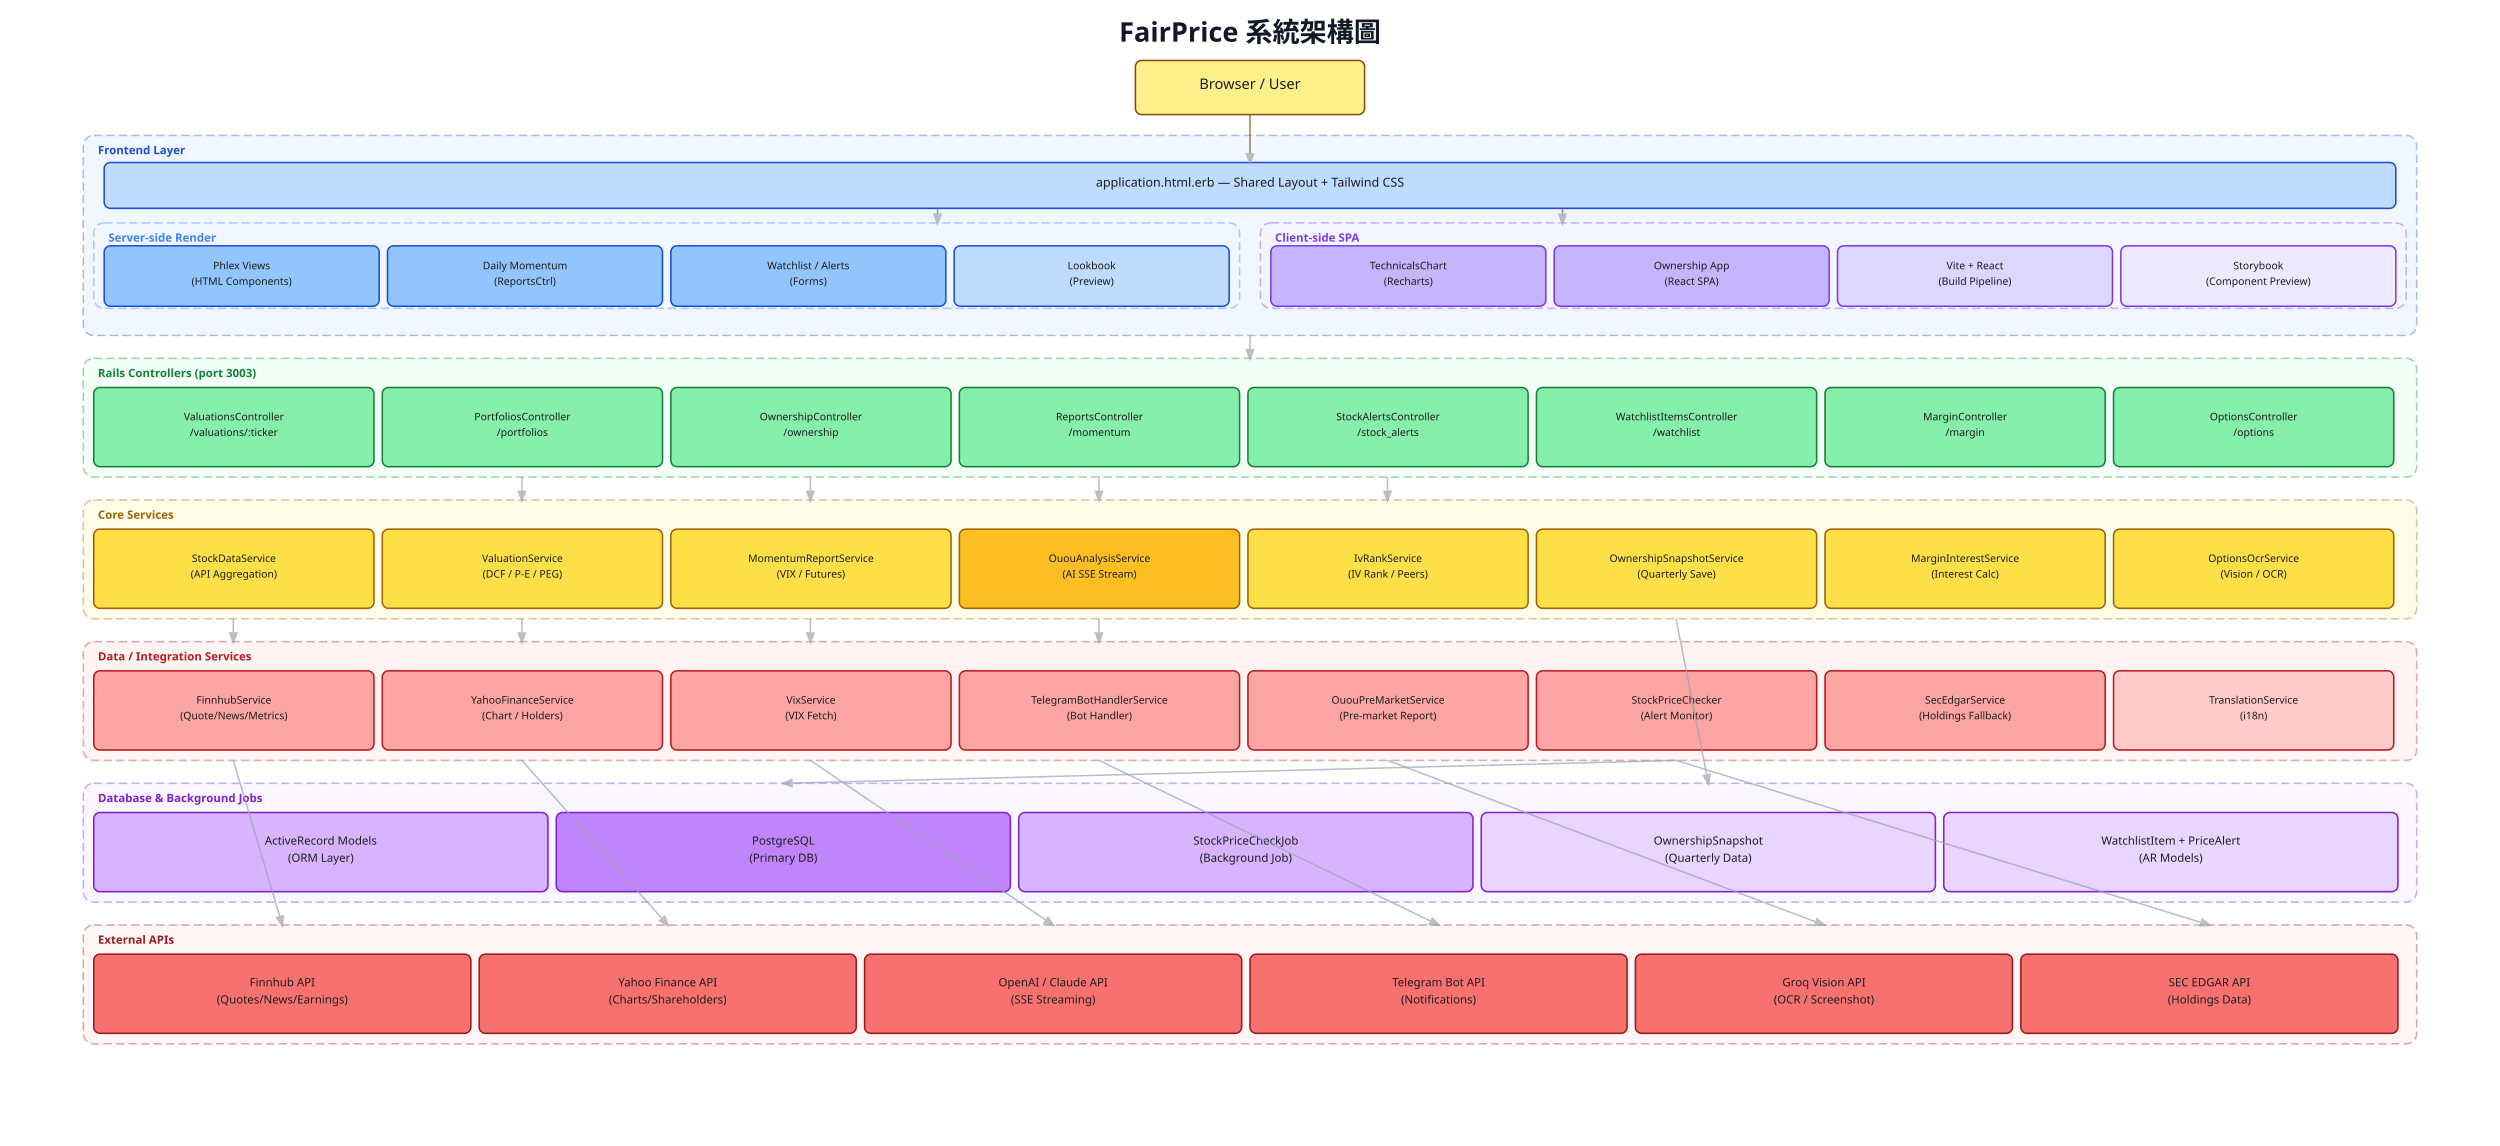
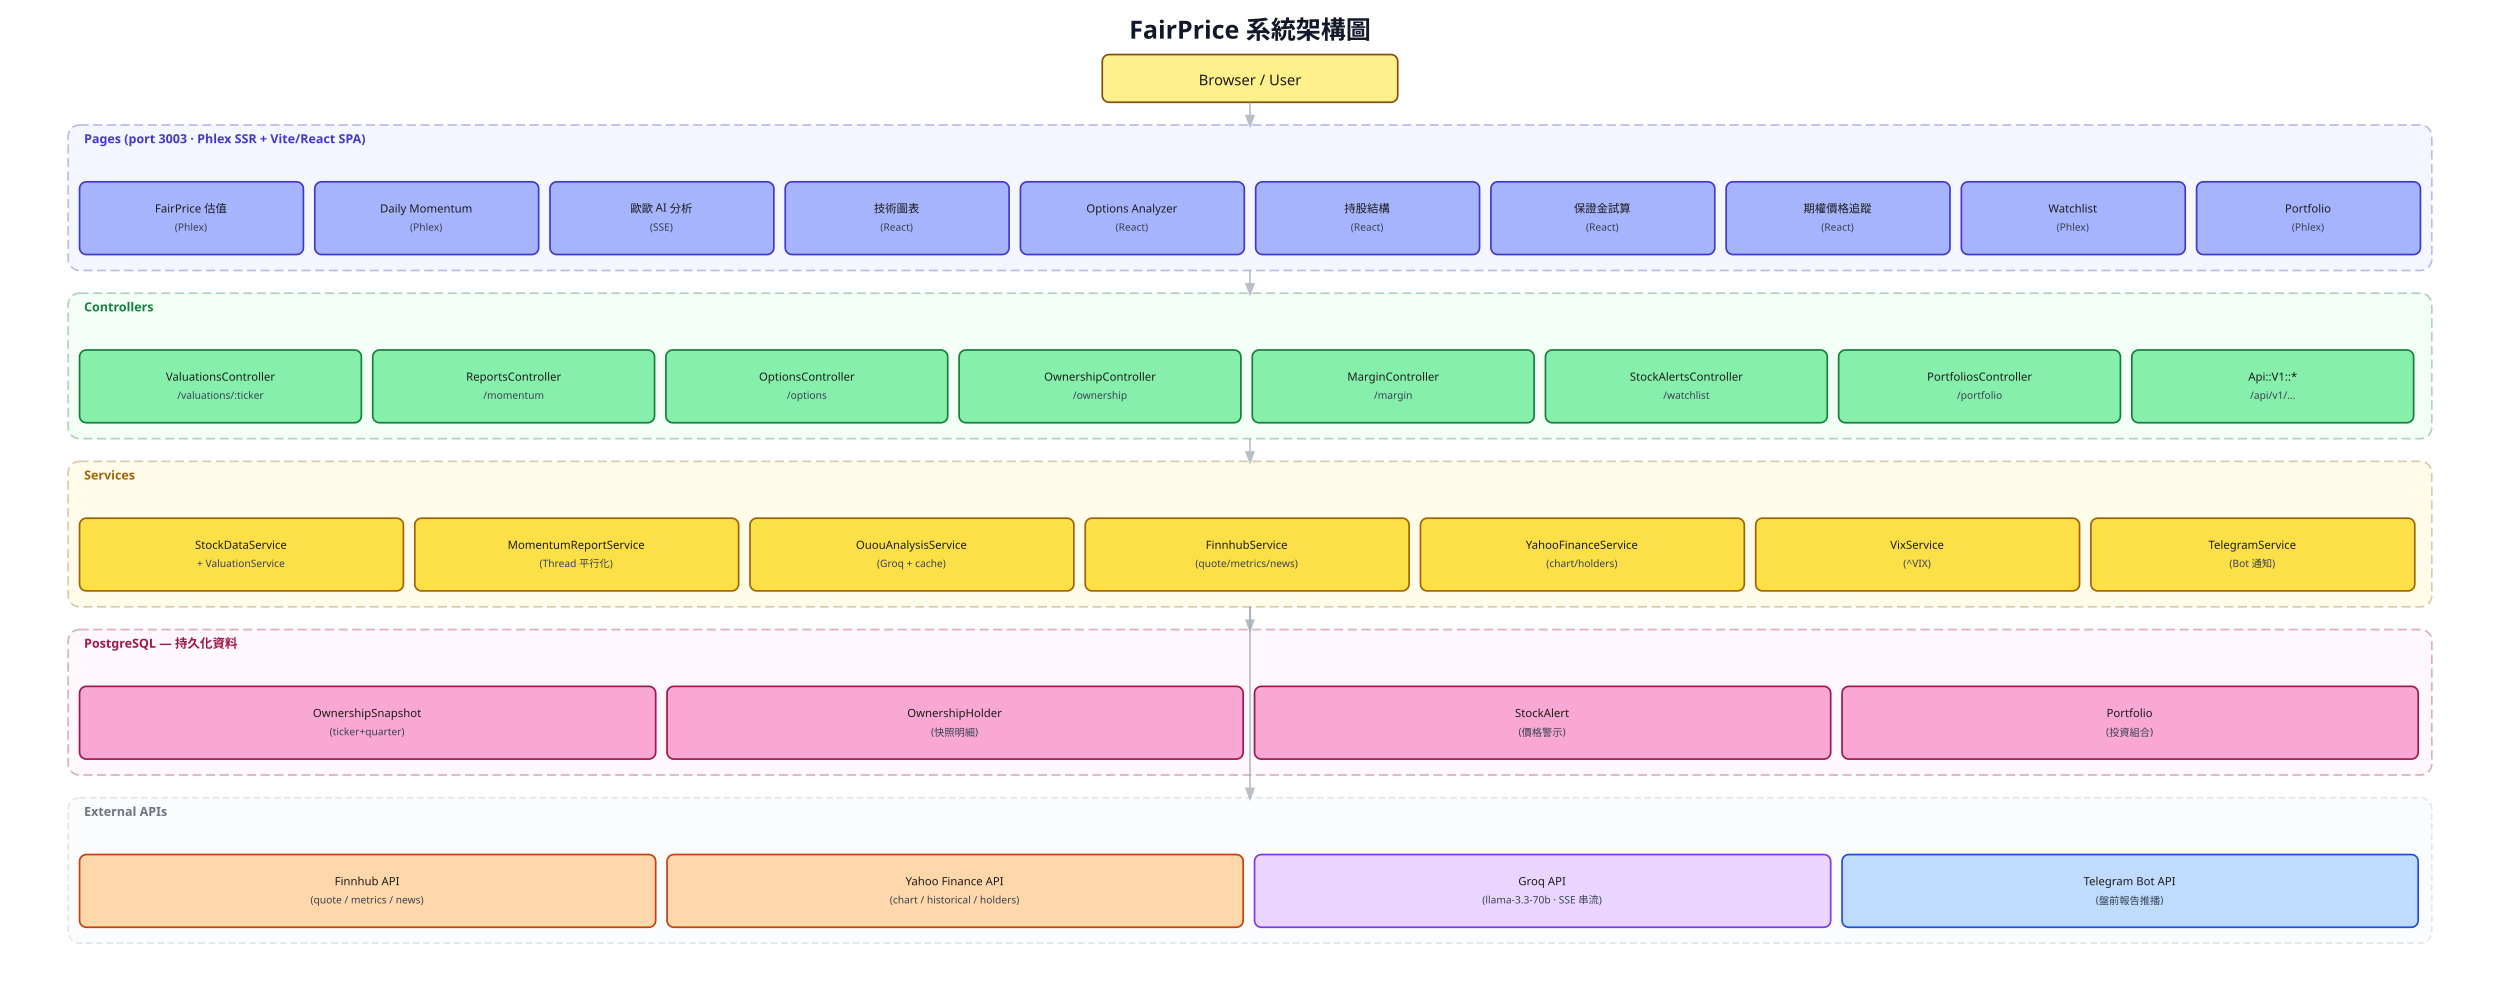
- <svg xmlns="http://www.w3.org/2000/svg" viewBox="0 0 2400 1100" style="background:#f8fafc">
+ <svg xmlns="http://www.w3.org/2000/svg" viewBox="0 0 2200 870" style="background:#f8fafc">
  <defs>
    <marker id="arr" markerWidth="8" markerHeight="8" refX="6" refY="3" orient="auto">
      <path d="M0,0 L0,6 L8,3 z" fill="#9ca3af" />
    </marker>
  </defs>
-   <text x="1200" y="40" text-anchor="middle" font-size="26" fill="#111827" font-weight="700" font-family="ui-sans-serif,system-ui,sans-serif">FairPrice 系統架構圖</text>
-   <rect x="1090" y="58" width="220" height="52" rx="6" fill="#fef08a" stroke="#854d0e" stroke-width="1.5" opacity="1" />
-   <text x="1200.0" y="85.4" text-anchor="middle" font-size="14" fill="#1c1c1c" font-weight="normal" font-family="ui-sans-serif,system-ui,sans-serif">Browser / User</text>
-   <rect x="80" y="130" width="2240" height="192" rx="10" fill="#dbeafe" stroke="#1d4ed8" stroke-width="1.5" opacity="0.38" stroke-dasharray="8,4" />
-   <text x="94" y="148" text-anchor="start" font-size="11" fill="#1d4ed8" font-weight="700" font-family="ui-sans-serif,system-ui,sans-serif">Frontend Layer</text>
-   <rect x="100" y="156" width="2200" height="44" rx="6" fill="#bfdbfe" stroke="#1d4ed8" stroke-width="1.5" opacity="1" />
-   <text x="1200.0" y="179.2" text-anchor="middle" font-size="12" fill="#1c1c1c" font-weight="normal" font-family="ui-sans-serif,system-ui,sans-serif">application.html.erb  —  Shared Layout + Tailwind CSS</text>
-   <rect x="90" y="214" width="1100" height="82" rx="10" fill="#eff6ff" stroke="#3b82f6" stroke-width="1.5" opacity="0.38" stroke-dasharray="8,4" />
-   <text x="104" y="232" text-anchor="start" font-size="11" fill="#3b82f6" font-weight="700" font-family="ui-sans-serif,system-ui,sans-serif">Server-side Render</text>
-   <rect x="100" y="236" width="264" height="58" rx="6" fill="#93c5fd" stroke="#1d4ed8" stroke-width="1.5" opacity="1" />
-   <text x="232.0" y="258.5" text-anchor="middle" font-size="10" fill="#1c1c1c" font-weight="normal" font-family="ui-sans-serif,system-ui,sans-serif">Phlex Views</text>
-   <text x="232.0" y="273.5" text-anchor="middle" font-size="10" fill="#1c1c1c" font-weight="normal" font-family="ui-sans-serif,system-ui,sans-serif">(HTML Components)</text>
-   <rect x="372" y="236" width="264" height="58" rx="6" fill="#93c5fd" stroke="#1d4ed8" stroke-width="1.5" opacity="1" />
-   <text x="504.0" y="258.5" text-anchor="middle" font-size="10" fill="#1c1c1c" font-weight="normal" font-family="ui-sans-serif,system-ui,sans-serif">Daily Momentum</text>
-   <text x="504.0" y="273.5" text-anchor="middle" font-size="10" fill="#1c1c1c" font-weight="normal" font-family="ui-sans-serif,system-ui,sans-serif">(ReportsCtrl)</text>
-   <rect x="644" y="236" width="264" height="58" rx="6" fill="#93c5fd" stroke="#1d4ed8" stroke-width="1.5" opacity="1" />
-   <text x="776.0" y="258.5" text-anchor="middle" font-size="10" fill="#1c1c1c" font-weight="normal" font-family="ui-sans-serif,system-ui,sans-serif">Watchlist / Alerts</text>
-   <text x="776.0" y="273.5" text-anchor="middle" font-size="10" fill="#1c1c1c" font-weight="normal" font-family="ui-sans-serif,system-ui,sans-serif">(Forms)</text>
-   <rect x="916" y="236" width="264" height="58" rx="6" fill="#bfdbfe" stroke="#1d4ed8" stroke-width="1.5" opacity="1" />
-   <text x="1048.0" y="258.5" text-anchor="middle" font-size="10" fill="#1c1c1c" font-weight="normal" font-family="ui-sans-serif,system-ui,sans-serif">Lookbook</text>
-   <text x="1048.0" y="273.5" text-anchor="middle" font-size="10" fill="#1c1c1c" font-weight="normal" font-family="ui-sans-serif,system-ui,sans-serif">(Preview)</text>
-   <rect x="1210" y="214" width="1100" height="82" rx="10" fill="#faf5ff" stroke="#7c3aed" stroke-width="1.5" opacity="0.38" stroke-dasharray="8,4" />
-   <text x="1224" y="232" text-anchor="start" font-size="11" fill="#7c3aed" font-weight="700" font-family="ui-sans-serif,system-ui,sans-serif">Client-side SPA</text>
-   <rect x="1220" y="236" width="264" height="58" rx="6" fill="#c4b5fd" stroke="#7c3aed" stroke-width="1.5" opacity="1" />
-   <text x="1352.0" y="258.5" text-anchor="middle" font-size="10" fill="#1c1c1c" font-weight="normal" font-family="ui-sans-serif,system-ui,sans-serif">TechnicalsChart</text>
-   <text x="1352.0" y="273.5" text-anchor="middle" font-size="10" fill="#1c1c1c" font-weight="normal" font-family="ui-sans-serif,system-ui,sans-serif">(Recharts)</text>
-   <rect x="1492" y="236" width="264" height="58" rx="6" fill="#c4b5fd" stroke="#7c3aed" stroke-width="1.5" opacity="1" />
-   <text x="1624.0" y="258.5" text-anchor="middle" font-size="10" fill="#1c1c1c" font-weight="normal" font-family="ui-sans-serif,system-ui,sans-serif">Ownership App</text>
-   <text x="1624.0" y="273.5" text-anchor="middle" font-size="10" fill="#1c1c1c" font-weight="normal" font-family="ui-sans-serif,system-ui,sans-serif">(React SPA)</text>
-   <rect x="1764" y="236" width="264" height="58" rx="6" fill="#ddd6fe" stroke="#7c3aed" stroke-width="1.5" opacity="1" />
-   <text x="1896.0" y="258.5" text-anchor="middle" font-size="10" fill="#1c1c1c" font-weight="normal" font-family="ui-sans-serif,system-ui,sans-serif">Vite + React</text>
-   <text x="1896.0" y="273.5" text-anchor="middle" font-size="10" fill="#1c1c1c" font-weight="normal" font-family="ui-sans-serif,system-ui,sans-serif">(Build Pipeline)</text>
-   <rect x="2036" y="236" width="264" height="58" rx="6" fill="#ede9fe" stroke="#7c3aed" stroke-width="1.5" opacity="1" />
-   <text x="2168.0" y="258.5" text-anchor="middle" font-size="10" fill="#1c1c1c" font-weight="normal" font-family="ui-sans-serif,system-ui,sans-serif">Storybook</text>
-   <text x="2168.0" y="273.5" text-anchor="middle" font-size="10" fill="#1c1c1c" font-weight="normal" font-family="ui-sans-serif,system-ui,sans-serif">(Component Preview)</text>
-   <line x1="900" y1="200" x2="900" y2="214" stroke="#3b82f6" stroke-width="1.5" opacity="0.7" stroke-dasharray="6,3" marker-end="url(#arr)" />
-   <line x1="1500" y1="200" x2="1500" y2="214" stroke="#7c3aed" stroke-width="1.5" opacity="0.7" stroke-dasharray="6,3" marker-end="url(#arr)" />
-   <rect x="80" y="344" width="2240" height="114" rx="10" fill="#dcfce7" stroke="#15803d" stroke-width="1.5" opacity="0.38" stroke-dasharray="8,4" />
-   <text x="94" y="362" text-anchor="start" font-size="11" fill="#15803d" font-weight="700" font-family="ui-sans-serif,system-ui,sans-serif">Rails Controllers  (port 3003)</text>
-   <rect x="90" y="372" width="269" height="76" rx="6" fill="#86efac" stroke="#15803d" stroke-width="1.5" opacity="1" />
-   <text x="224.5" y="403.5" text-anchor="middle" font-size="10" fill="#1c1c1c" font-weight="normal" font-family="ui-sans-serif,system-ui,sans-serif">  ValuationsController</text>
-   <text x="224.5" y="418.5" text-anchor="middle" font-size="10" fill="#1c1c1c" font-weight="normal" font-family="ui-sans-serif,system-ui,sans-serif">/valuations/:ticker</text>
-   <rect x="367" y="372" width="269" height="76" rx="6" fill="#86efac" stroke="#15803d" stroke-width="1.5" opacity="1" />
-   <text x="501.5" y="403.5" text-anchor="middle" font-size="10" fill="#1c1c1c" font-weight="normal" font-family="ui-sans-serif,system-ui,sans-serif">  PortfoliosController</text>
-   <text x="501.5" y="418.5" text-anchor="middle" font-size="10" fill="#1c1c1c" font-weight="normal" font-family="ui-sans-serif,system-ui,sans-serif">/portfolios</text>
-   <rect x="644" y="372" width="269" height="76" rx="6" fill="#86efac" stroke="#15803d" stroke-width="1.5" opacity="1" />
-   <text x="778.5" y="403.5" text-anchor="middle" font-size="10" fill="#1c1c1c" font-weight="normal" font-family="ui-sans-serif,system-ui,sans-serif">  OwnershipController</text>
-   <text x="778.5" y="418.5" text-anchor="middle" font-size="10" fill="#1c1c1c" font-weight="normal" font-family="ui-sans-serif,system-ui,sans-serif">/ownership</text>
-   <rect x="921" y="372" width="269" height="76" rx="6" fill="#86efac" stroke="#15803d" stroke-width="1.5" opacity="1" />
-   <text x="1055.5" y="403.5" text-anchor="middle" font-size="10" fill="#1c1c1c" font-weight="normal" font-family="ui-sans-serif,system-ui,sans-serif">  ReportsController</text>
-   <text x="1055.5" y="418.5" text-anchor="middle" font-size="10" fill="#1c1c1c" font-weight="normal" font-family="ui-sans-serif,system-ui,sans-serif">/momentum</text>
-   <rect x="1198" y="372" width="269" height="76" rx="6" fill="#86efac" stroke="#15803d" stroke-width="1.5" opacity="1" />
-   <text x="1332.5" y="403.5" text-anchor="middle" font-size="10" fill="#1c1c1c" font-weight="normal" font-family="ui-sans-serif,system-ui,sans-serif">  StockAlertsController</text>
-   <text x="1332.5" y="418.5" text-anchor="middle" font-size="10" fill="#1c1c1c" font-weight="normal" font-family="ui-sans-serif,system-ui,sans-serif">/stock_alerts</text>
-   <rect x="1475" y="372" width="269" height="76" rx="6" fill="#86efac" stroke="#15803d" stroke-width="1.5" opacity="1" />
-   <text x="1609.5" y="403.5" text-anchor="middle" font-size="10" fill="#1c1c1c" font-weight="normal" font-family="ui-sans-serif,system-ui,sans-serif">  WatchlistItemsController</text>
-   <text x="1609.5" y="418.5" text-anchor="middle" font-size="10" fill="#1c1c1c" font-weight="normal" font-family="ui-sans-serif,system-ui,sans-serif">/watchlist</text>
-   <rect x="1752" y="372" width="269" height="76" rx="6" fill="#86efac" stroke="#15803d" stroke-width="1.5" opacity="1" />
-   <text x="1886.5" y="403.5" text-anchor="middle" font-size="10" fill="#1c1c1c" font-weight="normal" font-family="ui-sans-serif,system-ui,sans-serif">  MarginController</text>
-   <text x="1886.5" y="418.5" text-anchor="middle" font-size="10" fill="#1c1c1c" font-weight="normal" font-family="ui-sans-serif,system-ui,sans-serif">/margin</text>
-   <rect x="2029" y="372" width="269" height="76" rx="6" fill="#86efac" stroke="#15803d" stroke-width="1.5" opacity="1" />
-   <text x="2163.5" y="403.5" text-anchor="middle" font-size="10" fill="#1c1c1c" font-weight="normal" font-family="ui-sans-serif,system-ui,sans-serif">  OptionsController</text>
-   <text x="2163.5" y="418.5" text-anchor="middle" font-size="10" fill="#1c1c1c" font-weight="normal" font-family="ui-sans-serif,system-ui,sans-serif">/options</text>
-   <rect x="80" y="480" width="2240" height="114" rx="10" fill="#fef9c3" stroke="#a16207" stroke-width="1.5" opacity="0.38" stroke-dasharray="8,4" />
-   <text x="94" y="498" text-anchor="start" font-size="11" fill="#a16207" font-weight="700" font-family="ui-sans-serif,system-ui,sans-serif">Core Services</text>
-   <rect x="90" y="508" width="269" height="76" rx="6" fill="#fde047" stroke="#a16207" stroke-width="1.5" opacity="1" />
-   <text x="224.5" y="539.5" text-anchor="middle" font-size="10" fill="#1c1c1c" font-weight="normal" font-family="ui-sans-serif,system-ui,sans-serif">StockDataService</text>
-   <text x="224.5" y="554.5" text-anchor="middle" font-size="10" fill="#1c1c1c" font-weight="normal" font-family="ui-sans-serif,system-ui,sans-serif">(API Aggregation)</text>
-   <rect x="367" y="508" width="269" height="76" rx="6" fill="#fde047" stroke="#a16207" stroke-width="1.5" opacity="1" />
-   <text x="501.5" y="539.5" text-anchor="middle" font-size="10" fill="#1c1c1c" font-weight="normal" font-family="ui-sans-serif,system-ui,sans-serif">ValuationService</text>
-   <text x="501.5" y="554.5" text-anchor="middle" font-size="10" fill="#1c1c1c" font-weight="normal" font-family="ui-sans-serif,system-ui,sans-serif">(DCF / P-E / PEG)</text>
-   <rect x="644" y="508" width="269" height="76" rx="6" fill="#fde047" stroke="#a16207" stroke-width="1.5" opacity="1" />
-   <text x="778.5" y="539.5" text-anchor="middle" font-size="10" fill="#1c1c1c" font-weight="normal" font-family="ui-sans-serif,system-ui,sans-serif">MomentumReportService</text>
-   <text x="778.5" y="554.5" text-anchor="middle" font-size="10" fill="#1c1c1c" font-weight="normal" font-family="ui-sans-serif,system-ui,sans-serif">(VIX / Futures)</text>
-   <rect x="921" y="508" width="269" height="76" rx="6" fill="#fbbf24" stroke="#a16207" stroke-width="1.5" opacity="1" />
-   <text x="1055.5" y="539.5" text-anchor="middle" font-size="10" fill="#1c1c1c" font-weight="normal" font-family="ui-sans-serif,system-ui,sans-serif">OuouAnalysisService</text>
-   <text x="1055.5" y="554.5" text-anchor="middle" font-size="10" fill="#1c1c1c" font-weight="normal" font-family="ui-sans-serif,system-ui,sans-serif">(AI SSE Stream)</text>
-   <rect x="1198" y="508" width="269" height="76" rx="6" fill="#fde047" stroke="#a16207" stroke-width="1.5" opacity="1" />
-   <text x="1332.5" y="539.5" text-anchor="middle" font-size="10" fill="#1c1c1c" font-weight="normal" font-family="ui-sans-serif,system-ui,sans-serif">IvRankService</text>
-   <text x="1332.5" y="554.5" text-anchor="middle" font-size="10" fill="#1c1c1c" font-weight="normal" font-family="ui-sans-serif,system-ui,sans-serif">(IV Rank / Peers)</text>
-   <rect x="1475" y="508" width="269" height="76" rx="6" fill="#fde047" stroke="#a16207" stroke-width="1.5" opacity="1" />
-   <text x="1609.5" y="539.5" text-anchor="middle" font-size="10" fill="#1c1c1c" font-weight="normal" font-family="ui-sans-serif,system-ui,sans-serif">OwnershipSnapshotService</text>
-   <text x="1609.5" y="554.5" text-anchor="middle" font-size="10" fill="#1c1c1c" font-weight="normal" font-family="ui-sans-serif,system-ui,sans-serif">(Quarterly Save)</text>
-   <rect x="1752" y="508" width="269" height="76" rx="6" fill="#fde047" stroke="#a16207" stroke-width="1.5" opacity="1" />
-   <text x="1886.5" y="539.5" text-anchor="middle" font-size="10" fill="#1c1c1c" font-weight="normal" font-family="ui-sans-serif,system-ui,sans-serif">MarginInterestService</text>
-   <text x="1886.5" y="554.5" text-anchor="middle" font-size="10" fill="#1c1c1c" font-weight="normal" font-family="ui-sans-serif,system-ui,sans-serif">(Interest Calc)</text>
-   <rect x="2029" y="508" width="269" height="76" rx="6" fill="#fde047" stroke="#a16207" stroke-width="1.5" opacity="1" />
-   <text x="2163.5" y="539.5" text-anchor="middle" font-size="10" fill="#1c1c1c" font-weight="normal" font-family="ui-sans-serif,system-ui,sans-serif">OptionsOcrService</text>
-   <text x="2163.5" y="554.5" text-anchor="middle" font-size="10" fill="#1c1c1c" font-weight="normal" font-family="ui-sans-serif,system-ui,sans-serif">(Vision / OCR)</text>
-   <rect x="80" y="616" width="2240" height="114" rx="10" fill="#fee2e2" stroke="#b91c1c" stroke-width="1.5" opacity="0.38" stroke-dasharray="8,4" />
-   <text x="94" y="634" text-anchor="start" font-size="11" fill="#b91c1c" font-weight="700" font-family="ui-sans-serif,system-ui,sans-serif">Data / Integration Services</text>
-   <rect x="90" y="644" width="269" height="76" rx="6" fill="#fca5a5" stroke="#b91c1c" stroke-width="1.5" opacity="1" />
-   <text x="224.5" y="675.5" text-anchor="middle" font-size="10" fill="#1c1c1c" font-weight="normal" font-family="ui-sans-serif,system-ui,sans-serif">FinnhubService</text>
-   <text x="224.5" y="690.5" text-anchor="middle" font-size="10" fill="#1c1c1c" font-weight="normal" font-family="ui-sans-serif,system-ui,sans-serif">(Quote/News/Metrics)</text>
-   <rect x="367" y="644" width="269" height="76" rx="6" fill="#fca5a5" stroke="#b91c1c" stroke-width="1.5" opacity="1" />
-   <text x="501.5" y="675.5" text-anchor="middle" font-size="10" fill="#1c1c1c" font-weight="normal" font-family="ui-sans-serif,system-ui,sans-serif">YahooFinanceService</text>
-   <text x="501.5" y="690.5" text-anchor="middle" font-size="10" fill="#1c1c1c" font-weight="normal" font-family="ui-sans-serif,system-ui,sans-serif">(Chart / Holders)</text>
-   <rect x="644" y="644" width="269" height="76" rx="6" fill="#fca5a5" stroke="#b91c1c" stroke-width="1.5" opacity="1" />
-   <text x="778.5" y="675.5" text-anchor="middle" font-size="10" fill="#1c1c1c" font-weight="normal" font-family="ui-sans-serif,system-ui,sans-serif">VixService</text>
-   <text x="778.5" y="690.5" text-anchor="middle" font-size="10" fill="#1c1c1c" font-weight="normal" font-family="ui-sans-serif,system-ui,sans-serif">(VIX Fetch)</text>
-   <rect x="921" y="644" width="269" height="76" rx="6" fill="#fca5a5" stroke="#b91c1c" stroke-width="1.5" opacity="1" />
-   <text x="1055.5" y="675.5" text-anchor="middle" font-size="10" fill="#1c1c1c" font-weight="normal" font-family="ui-sans-serif,system-ui,sans-serif">TelegramBotHandlerService</text>
-   <text x="1055.5" y="690.5" text-anchor="middle" font-size="10" fill="#1c1c1c" font-weight="normal" font-family="ui-sans-serif,system-ui,sans-serif">(Bot Handler)</text>
-   <rect x="1198" y="644" width="269" height="76" rx="6" fill="#fca5a5" stroke="#b91c1c" stroke-width="1.5" opacity="1" />
-   <text x="1332.5" y="675.5" text-anchor="middle" font-size="10" fill="#1c1c1c" font-weight="normal" font-family="ui-sans-serif,system-ui,sans-serif">OuouPreMarketService</text>
-   <text x="1332.5" y="690.5" text-anchor="middle" font-size="10" fill="#1c1c1c" font-weight="normal" font-family="ui-sans-serif,system-ui,sans-serif">(Pre-market Report)</text>
-   <rect x="1475" y="644" width="269" height="76" rx="6" fill="#fca5a5" stroke="#b91c1c" stroke-width="1.5" opacity="1" />
-   <text x="1609.5" y="675.5" text-anchor="middle" font-size="10" fill="#1c1c1c" font-weight="normal" font-family="ui-sans-serif,system-ui,sans-serif">StockPriceChecker</text>
-   <text x="1609.5" y="690.5" text-anchor="middle" font-size="10" fill="#1c1c1c" font-weight="normal" font-family="ui-sans-serif,system-ui,sans-serif">(Alert Monitor)</text>
-   <rect x="1752" y="644" width="269" height="76" rx="6" fill="#fca5a5" stroke="#b91c1c" stroke-width="1.5" opacity="1" />
-   <text x="1886.5" y="675.5" text-anchor="middle" font-size="10" fill="#1c1c1c" font-weight="normal" font-family="ui-sans-serif,system-ui,sans-serif">SecEdgarService</text>
-   <text x="1886.5" y="690.5" text-anchor="middle" font-size="10" fill="#1c1c1c" font-weight="normal" font-family="ui-sans-serif,system-ui,sans-serif">(Holdings Fallback)</text>
-   <rect x="2029" y="644" width="269" height="76" rx="6" fill="#fecaca" stroke="#b91c1c" stroke-width="1.5" opacity="1" />
-   <text x="2163.5" y="675.5" text-anchor="middle" font-size="10" fill="#1c1c1c" font-weight="normal" font-family="ui-sans-serif,system-ui,sans-serif">TranslationService</text>
-   <text x="2163.5" y="690.5" text-anchor="middle" font-size="10" fill="#1c1c1c" font-weight="normal" font-family="ui-sans-serif,system-ui,sans-serif">(i18n)</text>
-   <rect x="80" y="752" width="2240" height="114" rx="10" fill="#f3e8ff" stroke="#7e22ce" stroke-width="1.5" opacity="0.38" stroke-dasharray="8,4" />
-   <text x="94" y="770" text-anchor="start" font-size="11" fill="#7e22ce" font-weight="700" font-family="ui-sans-serif,system-ui,sans-serif">Database &amp; Background Jobs</text>
-   <rect x="90" y="780" width="436" height="76" rx="6" fill="#d8b4fe" stroke="#7e22ce" stroke-width="1.5" opacity="1" />
-   <text x="308.0" y="810.85" text-anchor="middle" font-size="11" fill="#1c1c1c" font-weight="normal" font-family="ui-sans-serif,system-ui,sans-serif">ActiveRecord Models</text>
-   <text x="308.0" y="827.35" text-anchor="middle" font-size="11" fill="#1c1c1c" font-weight="normal" font-family="ui-sans-serif,system-ui,sans-serif">(ORM Layer)</text>
-   <rect x="534" y="780" width="436" height="76" rx="6" fill="#c084fc" stroke="#7e22ce" stroke-width="1.5" opacity="1" />
-   <text x="752.0" y="810.85" text-anchor="middle" font-size="11" fill="#1c1c1c" font-weight="normal" font-family="ui-sans-serif,system-ui,sans-serif">PostgreSQL</text>
-   <text x="752.0" y="827.35" text-anchor="middle" font-size="11" fill="#1c1c1c" font-weight="normal" font-family="ui-sans-serif,system-ui,sans-serif">(Primary DB)</text>
-   <rect x="978" y="780" width="436" height="76" rx="6" fill="#d8b4fe" stroke="#7e22ce" stroke-width="1.5" opacity="1" />
-   <text x="1196.0" y="810.85" text-anchor="middle" font-size="11" fill="#1c1c1c" font-weight="normal" font-family="ui-sans-serif,system-ui,sans-serif">StockPriceCheckJob</text>
-   <text x="1196.0" y="827.35" text-anchor="middle" font-size="11" fill="#1c1c1c" font-weight="normal" font-family="ui-sans-serif,system-ui,sans-serif">(Background Job)</text>
-   <rect x="1422" y="780" width="436" height="76" rx="6" fill="#e9d5ff" stroke="#7e22ce" stroke-width="1.5" opacity="1" />
-   <text x="1640.0" y="810.85" text-anchor="middle" font-size="11" fill="#1c1c1c" font-weight="normal" font-family="ui-sans-serif,system-ui,sans-serif">OwnershipSnapshot</text>
-   <text x="1640.0" y="827.35" text-anchor="middle" font-size="11" fill="#1c1c1c" font-weight="normal" font-family="ui-sans-serif,system-ui,sans-serif">(Quarterly Data)</text>
-   <rect x="1866" y="780" width="436" height="76" rx="6" fill="#e9d5ff" stroke="#7e22ce" stroke-width="1.5" opacity="1" />
-   <text x="2084.0" y="810.85" text-anchor="middle" font-size="11" fill="#1c1c1c" font-weight="normal" font-family="ui-sans-serif,system-ui,sans-serif">WatchlistItem + PriceAlert</text>
-   <text x="2084.0" y="827.35" text-anchor="middle" font-size="11" fill="#1c1c1c" font-weight="normal" font-family="ui-sans-serif,system-ui,sans-serif">(AR Models)</text>
-   <rect x="80" y="888" width="2240" height="114" rx="10" fill="#fce8e8" stroke="#991b1b" stroke-width="1.5" opacity="0.38" stroke-dasharray="8,4" />
-   <text x="94" y="906" text-anchor="start" font-size="11" fill="#991b1b" font-weight="700" font-family="ui-sans-serif,system-ui,sans-serif">External APIs</text>
-   <rect x="90" y="916" width="362" height="76" rx="6" fill="#f87171" stroke="#991b1b" stroke-width="1.5" opacity="1" />
-   <text x="271.0" y="946.85" text-anchor="middle" font-size="11" fill="#1c1c1c" font-weight="normal" font-family="ui-sans-serif,system-ui,sans-serif">Finnhub API</text>
-   <text x="271.0" y="963.35" text-anchor="middle" font-size="11" fill="#1c1c1c" font-weight="normal" font-family="ui-sans-serif,system-ui,sans-serif">(Quotes/News/Earnings)</text>
-   <rect x="460" y="916" width="362" height="76" rx="6" fill="#f87171" stroke="#991b1b" stroke-width="1.5" opacity="1" />
-   <text x="641.0" y="946.85" text-anchor="middle" font-size="11" fill="#1c1c1c" font-weight="normal" font-family="ui-sans-serif,system-ui,sans-serif">Yahoo Finance API</text>
-   <text x="641.0" y="963.35" text-anchor="middle" font-size="11" fill="#1c1c1c" font-weight="normal" font-family="ui-sans-serif,system-ui,sans-serif">(Charts/Shareholders)</text>
-   <rect x="830" y="916" width="362" height="76" rx="6" fill="#f87171" stroke="#991b1b" stroke-width="1.5" opacity="1" />
-   <text x="1011.0" y="946.85" text-anchor="middle" font-size="11" fill="#1c1c1c" font-weight="normal" font-family="ui-sans-serif,system-ui,sans-serif">OpenAI / Claude API</text>
-   <text x="1011.0" y="963.35" text-anchor="middle" font-size="11" fill="#1c1c1c" font-weight="normal" font-family="ui-sans-serif,system-ui,sans-serif">(SSE Streaming)</text>
-   <rect x="1200" y="916" width="362" height="76" rx="6" fill="#f87171" stroke="#991b1b" stroke-width="1.5" opacity="1" />
-   <text x="1381.0" y="946.85" text-anchor="middle" font-size="11" fill="#1c1c1c" font-weight="normal" font-family="ui-sans-serif,system-ui,sans-serif">Telegram Bot API</text>
-   <text x="1381.0" y="963.35" text-anchor="middle" font-size="11" fill="#1c1c1c" font-weight="normal" font-family="ui-sans-serif,system-ui,sans-serif">(Notifications)</text>
-   <rect x="1570" y="916" width="362" height="76" rx="6" fill="#f87171" stroke="#991b1b" stroke-width="1.5" opacity="1" />
-   <text x="1751.0" y="946.85" text-anchor="middle" font-size="11" fill="#1c1c1c" font-weight="normal" font-family="ui-sans-serif,system-ui,sans-serif">Groq Vision API</text>
-   <text x="1751.0" y="963.35" text-anchor="middle" font-size="11" fill="#1c1c1c" font-weight="normal" font-family="ui-sans-serif,system-ui,sans-serif">(OCR / Screenshot)</text>
-   <rect x="1940" y="916" width="362" height="76" rx="6" fill="#f87171" stroke="#991b1b" stroke-width="1.5" opacity="1" />
-   <text x="2121.0" y="946.85" text-anchor="middle" font-size="11" fill="#1c1c1c" font-weight="normal" font-family="ui-sans-serif,system-ui,sans-serif">SEC EDGAR API</text>
-   <text x="2121.0" y="963.35" text-anchor="middle" font-size="11" fill="#1c1c1c" font-weight="normal" font-family="ui-sans-serif,system-ui,sans-serif">(Holdings Data)</text>
-   <line x1="1200" y1="110" x2="1200" y2="156" stroke="#854d0e" stroke-width="1.5" opacity="0.7" marker-end="url(#arr)" />
-   <line x1="1200" y1="322" x2="1200" y2="344" stroke="#9ca3af" stroke-width="1.5" opacity="0.7" marker-end="url(#arr)" />
-   <line x1="501" y1="458" x2="501" y2="480" stroke="#9ca3af" stroke-width="1.5" opacity="0.7" marker-end="url(#arr)" />
-   <line x1="778" y1="458" x2="778" y2="480" stroke="#9ca3af" stroke-width="1.5" opacity="0.7" marker-end="url(#arr)" />
-   <line x1="1055" y1="458" x2="1055" y2="480" stroke="#9ca3af" stroke-width="1.5" opacity="0.7" marker-end="url(#arr)" />
-   <line x1="1332" y1="458" x2="1332" y2="480" stroke="#9ca3af" stroke-width="1.5" opacity="0.7" marker-end="url(#arr)" />
-   <line x1="224" y1="594" x2="224" y2="616" stroke="#9ca3af" stroke-width="1.5" opacity="0.7" marker-end="url(#arr)" />
-   <line x1="501" y1="594" x2="501" y2="616" stroke="#9ca3af" stroke-width="1.5" opacity="0.7" marker-end="url(#arr)" />
-   <line x1="778" y1="594" x2="778" y2="616" stroke="#9ca3af" stroke-width="1.5" opacity="0.7" marker-end="url(#arr)" />
-   <line x1="1055" y1="594" x2="1055" y2="616" stroke="#9ca3af" stroke-width="1.5" opacity="0.7" marker-end="url(#arr)" />
-   <line x1="224" y1="730" x2="271" y2="888" stroke="#9ca3af" stroke-width="1.5" opacity="0.7" marker-end="url(#arr)" />
-   <line x1="501" y1="730" x2="641" y2="888" stroke="#9ca3af" stroke-width="1.5" opacity="0.7" marker-end="url(#arr)" />
-   <line x1="778" y1="730" x2="1011" y2="888" stroke="#9ca3af" stroke-width="1.5" opacity="0.7" marker-end="url(#arr)" />
-   <line x1="1055" y1="730" x2="1381" y2="888" stroke="#9ca3af" stroke-width="1.5" opacity="0.7" marker-end="url(#arr)" />
-   <line x1="1332" y1="730" x2="1751" y2="888" stroke="#9ca3af" stroke-width="1.5" opacity="0.7" marker-end="url(#arr)" />
-   <line x1="1609" y1="730" x2="2121" y2="888" stroke="#9ca3af" stroke-width="1.5" opacity="0.7" marker-end="url(#arr)" />
-   <line x1="1609" y1="730" x2="752" y2="752" stroke="#9ca3af" stroke-width="1.5" opacity="0.7" marker-end="url(#arr)" />
-   <line x1="1609" y1="594" x2="1640" y2="752" stroke="#9ca3af" stroke-width="1.5" opacity="0.7" marker-end="url(#arr)" />
+   <text x="1100" y="34" text-anchor="middle" font-size="22" fill="#111827" font-weight="700" font-family="ui-sans-serif,system-ui,sans-serif">FairPrice 系統架構圖</text>
+   <rect x="970" y="48" width="260" height="42" rx="6" fill="#fef08a" stroke="#854d0e" stroke-width="1.5" opacity="1" />
+   <text x="1100" y="75" text-anchor="middle" font-size="13" fill="#1c1c1c" font-weight="normal" font-family="ui-sans-serif,system-ui,sans-serif">Browser / User</text>
+   <rect x="60" y="110" width="2080" height="128" rx="10" fill="#e0e7ff" stroke="#4338ca" stroke-width="1.5" opacity="0.35" stroke-dasharray="8,4" />
+   <text x="74" y="126" text-anchor="start" font-size="11" fill="#4338ca" font-weight="700" font-family="ui-sans-serif,system-ui,sans-serif">Pages  (port 3003 · Phlex SSR + Vite/React SPA)</text>
+   <rect x="70" y="160" width="197" height="64" rx="6" fill="#a5b4fc" stroke="#4338ca" stroke-width="1.5" opacity="1" />
+   <text x="168" y="187" text-anchor="middle" font-size="10" fill="#1c1c1c" font-weight="normal" font-family="ui-sans-serif,system-ui,sans-serif">FairPrice 估值</text>
+   <text x="168" y="203" text-anchor="middle" font-size="9" fill="#374151" font-weight="normal" font-family="ui-sans-serif,system-ui,sans-serif">(Phlex)</text>
+   <rect x="277" y="160" width="197" height="64" rx="6" fill="#a5b4fc" stroke="#4338ca" stroke-width="1.5" opacity="1" />
+   <text x="375" y="187" text-anchor="middle" font-size="10" fill="#1c1c1c" font-weight="normal" font-family="ui-sans-serif,system-ui,sans-serif">Daily Momentum</text>
+   <text x="375" y="203" text-anchor="middle" font-size="9" fill="#374151" font-weight="normal" font-family="ui-sans-serif,system-ui,sans-serif">(Phlex)</text>
+   <rect x="484" y="160" width="197" height="64" rx="6" fill="#a5b4fc" stroke="#4338ca" stroke-width="1.5" opacity="1" />
+   <text x="582" y="187" text-anchor="middle" font-size="10" fill="#1c1c1c" font-weight="normal" font-family="ui-sans-serif,system-ui,sans-serif">歐歐 AI 分析</text>
+   <text x="582" y="203" text-anchor="middle" font-size="9" fill="#374151" font-weight="normal" font-family="ui-sans-serif,system-ui,sans-serif">(SSE)</text>
+   <rect x="691" y="160" width="197" height="64" rx="6" fill="#a5b4fc" stroke="#4338ca" stroke-width="1.5" opacity="1" />
+   <text x="789" y="187" text-anchor="middle" font-size="10" fill="#1c1c1c" font-weight="normal" font-family="ui-sans-serif,system-ui,sans-serif">技術圖表</text>
+   <text x="789" y="203" text-anchor="middle" font-size="9" fill="#374151" font-weight="normal" font-family="ui-sans-serif,system-ui,sans-serif">(React)</text>
+   <rect x="898" y="160" width="197" height="64" rx="6" fill="#a5b4fc" stroke="#4338ca" stroke-width="1.5" opacity="1" />
+   <text x="996" y="187" text-anchor="middle" font-size="10" fill="#1c1c1c" font-weight="normal" font-family="ui-sans-serif,system-ui,sans-serif">Options Analyzer</text>
+   <text x="996" y="203" text-anchor="middle" font-size="9" fill="#374151" font-weight="normal" font-family="ui-sans-serif,system-ui,sans-serif">(React)</text>
+   <rect x="1105" y="160" width="197" height="64" rx="6" fill="#a5b4fc" stroke="#4338ca" stroke-width="1.5" opacity="1" />
+   <text x="1203" y="187" text-anchor="middle" font-size="10" fill="#1c1c1c" font-weight="normal" font-family="ui-sans-serif,system-ui,sans-serif">持股結構</text>
+   <text x="1203" y="203" text-anchor="middle" font-size="9" fill="#374151" font-weight="normal" font-family="ui-sans-serif,system-ui,sans-serif">(React)</text>
+   <rect x="1312" y="160" width="197" height="64" rx="6" fill="#a5b4fc" stroke="#4338ca" stroke-width="1.5" opacity="1" />
+   <text x="1410" y="187" text-anchor="middle" font-size="10" fill="#1c1c1c" font-weight="normal" font-family="ui-sans-serif,system-ui,sans-serif">保證金試算</text>
+   <text x="1410" y="203" text-anchor="middle" font-size="9" fill="#374151" font-weight="normal" font-family="ui-sans-serif,system-ui,sans-serif">(React)</text>
+   <rect x="1519" y="160" width="197" height="64" rx="6" fill="#a5b4fc" stroke="#4338ca" stroke-width="1.5" opacity="1" />
+   <text x="1617" y="187" text-anchor="middle" font-size="10" fill="#1c1c1c" font-weight="normal" font-family="ui-sans-serif,system-ui,sans-serif">期權價格追蹤</text>
+   <text x="1617" y="203" text-anchor="middle" font-size="9" fill="#374151" font-weight="normal" font-family="ui-sans-serif,system-ui,sans-serif">(React)</text>
+   <rect x="1726" y="160" width="197" height="64" rx="6" fill="#a5b4fc" stroke="#4338ca" stroke-width="1.5" opacity="1" />
+   <text x="1824" y="187" text-anchor="middle" font-size="10" fill="#1c1c1c" font-weight="normal" font-family="ui-sans-serif,system-ui,sans-serif">Watchlist</text>
+   <text x="1824" y="203" text-anchor="middle" font-size="9" fill="#374151" font-weight="normal" font-family="ui-sans-serif,system-ui,sans-serif">(Phlex)</text>
+   <rect x="1933" y="160" width="197" height="64" rx="6" fill="#a5b4fc" stroke="#4338ca" stroke-width="1.5" opacity="1" />
+   <text x="2031" y="187" text-anchor="middle" font-size="10" fill="#1c1c1c" font-weight="normal" font-family="ui-sans-serif,system-ui,sans-serif">Portfolio</text>
+   <text x="2031" y="203" text-anchor="middle" font-size="9" fill="#374151" font-weight="normal" font-family="ui-sans-serif,system-ui,sans-serif">(Phlex)</text>
+   <rect x="60" y="258" width="2080" height="128" rx="10" fill="#dcfce7" stroke="#15803d" stroke-width="1.5" opacity="0.35" stroke-dasharray="8,4" />
+   <text x="74" y="274" text-anchor="start" font-size="11" fill="#15803d" font-weight="700" font-family="ui-sans-serif,system-ui,sans-serif">Controllers</text>
+   <rect x="70" y="308" width="248" height="64" rx="6" fill="#86efac" stroke="#15803d" stroke-width="1.5" opacity="1" />
+   <text x="194" y="335" text-anchor="middle" font-size="10" fill="#1c1c1c" font-weight="normal" font-family="ui-sans-serif,system-ui,sans-serif">ValuationsController</text>
+   <text x="194" y="351" text-anchor="middle" font-size="9" fill="#374151" font-weight="normal" font-family="ui-sans-serif,system-ui,sans-serif">/valuations/:ticker</text>
+   <rect x="328" y="308" width="248" height="64" rx="6" fill="#86efac" stroke="#15803d" stroke-width="1.5" opacity="1" />
+   <text x="452" y="335" text-anchor="middle" font-size="10" fill="#1c1c1c" font-weight="normal" font-family="ui-sans-serif,system-ui,sans-serif">ReportsController</text>
+   <text x="452" y="351" text-anchor="middle" font-size="9" fill="#374151" font-weight="normal" font-family="ui-sans-serif,system-ui,sans-serif">/momentum</text>
+   <rect x="586" y="308" width="248" height="64" rx="6" fill="#86efac" stroke="#15803d" stroke-width="1.5" opacity="1" />
+   <text x="710" y="335" text-anchor="middle" font-size="10" fill="#1c1c1c" font-weight="normal" font-family="ui-sans-serif,system-ui,sans-serif">OptionsController</text>
+   <text x="710" y="351" text-anchor="middle" font-size="9" fill="#374151" font-weight="normal" font-family="ui-sans-serif,system-ui,sans-serif">/options</text>
+   <rect x="844" y="308" width="248" height="64" rx="6" fill="#86efac" stroke="#15803d" stroke-width="1.5" opacity="1" />
+   <text x="968" y="335" text-anchor="middle" font-size="10" fill="#1c1c1c" font-weight="normal" font-family="ui-sans-serif,system-ui,sans-serif">OwnershipController</text>
+   <text x="968" y="351" text-anchor="middle" font-size="9" fill="#374151" font-weight="normal" font-family="ui-sans-serif,system-ui,sans-serif">/ownership</text>
+   <rect x="1102" y="308" width="248" height="64" rx="6" fill="#86efac" stroke="#15803d" stroke-width="1.5" opacity="1" />
+   <text x="1226" y="335" text-anchor="middle" font-size="10" fill="#1c1c1c" font-weight="normal" font-family="ui-sans-serif,system-ui,sans-serif">MarginController</text>
+   <text x="1226" y="351" text-anchor="middle" font-size="9" fill="#374151" font-weight="normal" font-family="ui-sans-serif,system-ui,sans-serif">/margin</text>
+   <rect x="1360" y="308" width="248" height="64" rx="6" fill="#86efac" stroke="#15803d" stroke-width="1.5" opacity="1" />
+   <text x="1484" y="335" text-anchor="middle" font-size="10" fill="#1c1c1c" font-weight="normal" font-family="ui-sans-serif,system-ui,sans-serif">StockAlertsController</text>
+   <text x="1484" y="351" text-anchor="middle" font-size="9" fill="#374151" font-weight="normal" font-family="ui-sans-serif,system-ui,sans-serif">/watchlist</text>
+   <rect x="1618" y="308" width="248" height="64" rx="6" fill="#86efac" stroke="#15803d" stroke-width="1.5" opacity="1" />
+   <text x="1742" y="335" text-anchor="middle" font-size="10" fill="#1c1c1c" font-weight="normal" font-family="ui-sans-serif,system-ui,sans-serif">PortfoliosController</text>
+   <text x="1742" y="351" text-anchor="middle" font-size="9" fill="#374151" font-weight="normal" font-family="ui-sans-serif,system-ui,sans-serif">/portfolio</text>
+   <rect x="1876" y="308" width="248" height="64" rx="6" fill="#86efac" stroke="#15803d" stroke-width="1.5" opacity="1" />
+   <text x="2000" y="335" text-anchor="middle" font-size="10" fill="#1c1c1c" font-weight="normal" font-family="ui-sans-serif,system-ui,sans-serif">Api::V1::*</text>
+   <text x="2000" y="351" text-anchor="middle" font-size="9" fill="#374151" font-weight="normal" font-family="ui-sans-serif,system-ui,sans-serif">/api/v1/...</text>
+   <rect x="60" y="406" width="2080" height="128" rx="10" fill="#fef9c3" stroke="#a16207" stroke-width="1.5" opacity="0.35" stroke-dasharray="8,4" />
+   <text x="74" y="422" text-anchor="start" font-size="11" fill="#a16207" font-weight="700" font-family="ui-sans-serif,system-ui,sans-serif">Services</text>
+   <rect x="70" y="456" width="285" height="64" rx="6" fill="#fde047" stroke="#a16207" stroke-width="1.5" opacity="1" />
+   <text x="212" y="483" text-anchor="middle" font-size="10" fill="#1c1c1c" font-weight="normal" font-family="ui-sans-serif,system-ui,sans-serif">StockDataService</text>
+   <text x="212" y="499" text-anchor="middle" font-size="9" fill="#374151" font-weight="normal" font-family="ui-sans-serif,system-ui,sans-serif">+ ValuationService</text>
+   <rect x="365" y="456" width="285" height="64" rx="6" fill="#fde047" stroke="#a16207" stroke-width="1.5" opacity="1" />
+   <text x="507" y="483" text-anchor="middle" font-size="10" fill="#1c1c1c" font-weight="normal" font-family="ui-sans-serif,system-ui,sans-serif">MomentumReportService</text>
+   <text x="507" y="499" text-anchor="middle" font-size="9" fill="#374151" font-weight="normal" font-family="ui-sans-serif,system-ui,sans-serif">(Thread 平行化)</text>
+   <rect x="660" y="456" width="285" height="64" rx="6" fill="#fde047" stroke="#a16207" stroke-width="1.5" opacity="1" />
+   <text x="802" y="483" text-anchor="middle" font-size="10" fill="#1c1c1c" font-weight="normal" font-family="ui-sans-serif,system-ui,sans-serif">OuouAnalysisService</text>
+   <text x="802" y="499" text-anchor="middle" font-size="9" fill="#374151" font-weight="normal" font-family="ui-sans-serif,system-ui,sans-serif">(Groq + cache)</text>
+   <rect x="955" y="456" width="285" height="64" rx="6" fill="#fde047" stroke="#a16207" stroke-width="1.5" opacity="1" />
+   <text x="1097" y="483" text-anchor="middle" font-size="10" fill="#1c1c1c" font-weight="normal" font-family="ui-sans-serif,system-ui,sans-serif">FinnhubService</text>
+   <text x="1097" y="499" text-anchor="middle" font-size="9" fill="#374151" font-weight="normal" font-family="ui-sans-serif,system-ui,sans-serif">(quote/metrics/news)</text>
+   <rect x="1250" y="456" width="285" height="64" rx="6" fill="#fde047" stroke="#a16207" stroke-width="1.5" opacity="1" />
+   <text x="1392" y="483" text-anchor="middle" font-size="10" fill="#1c1c1c" font-weight="normal" font-family="ui-sans-serif,system-ui,sans-serif">YahooFinanceService</text>
+   <text x="1392" y="499" text-anchor="middle" font-size="9" fill="#374151" font-weight="normal" font-family="ui-sans-serif,system-ui,sans-serif">(chart/holders)</text>
+   <rect x="1545" y="456" width="285" height="64" rx="6" fill="#fde047" stroke="#a16207" stroke-width="1.5" opacity="1" />
+   <text x="1687" y="483" text-anchor="middle" font-size="10" fill="#1c1c1c" font-weight="normal" font-family="ui-sans-serif,system-ui,sans-serif">VixService</text>
+   <text x="1687" y="499" text-anchor="middle" font-size="9" fill="#374151" font-weight="normal" font-family="ui-sans-serif,system-ui,sans-serif">(^VIX)</text>
+   <rect x="1840" y="456" width="285" height="64" rx="6" fill="#fde047" stroke="#a16207" stroke-width="1.5" opacity="1" />
+   <text x="1982" y="483" text-anchor="middle" font-size="10" fill="#1c1c1c" font-weight="normal" font-family="ui-sans-serif,system-ui,sans-serif">TelegramService</text>
+   <text x="1982" y="499" text-anchor="middle" font-size="9" fill="#374151" font-weight="normal" font-family="ui-sans-serif,system-ui,sans-serif">(Bot 通知)</text>
+   <rect x="60" y="554" width="2080" height="128" rx="10" fill="#fce7f3" stroke="#9d174d" stroke-width="1.5" opacity="0.35" stroke-dasharray="8,4" />
+   <text x="74" y="570" text-anchor="start" font-size="11" fill="#9d174d" font-weight="700" font-family="ui-sans-serif,system-ui,sans-serif">PostgreSQL — 持久化資料</text>
+   <rect x="70" y="604" width="507" height="64" rx="6" fill="#f9a8d4" stroke="#9d174d" stroke-width="1.5" opacity="1" />
+   <text x="323" y="631" text-anchor="middle" font-size="10" fill="#1c1c1c" font-weight="normal" font-family="ui-sans-serif,system-ui,sans-serif">OwnershipSnapshot</text>
+   <text x="323" y="647" text-anchor="middle" font-size="9" fill="#374151" font-weight="normal" font-family="ui-sans-serif,system-ui,sans-serif">(ticker+quarter)</text>
+   <rect x="587" y="604" width="507" height="64" rx="6" fill="#f9a8d4" stroke="#9d174d" stroke-width="1.5" opacity="1" />
+   <text x="840" y="631" text-anchor="middle" font-size="10" fill="#1c1c1c" font-weight="normal" font-family="ui-sans-serif,system-ui,sans-serif">OwnershipHolder</text>
+   <text x="840" y="647" text-anchor="middle" font-size="9" fill="#374151" font-weight="normal" font-family="ui-sans-serif,system-ui,sans-serif">(快照明細)</text>
+   <rect x="1104" y="604" width="507" height="64" rx="6" fill="#f9a8d4" stroke="#9d174d" stroke-width="1.5" opacity="1" />
+   <text x="1357" y="631" text-anchor="middle" font-size="10" fill="#1c1c1c" font-weight="normal" font-family="ui-sans-serif,system-ui,sans-serif">StockAlert</text>
+   <text x="1357" y="647" text-anchor="middle" font-size="9" fill="#374151" font-weight="normal" font-family="ui-sans-serif,system-ui,sans-serif">(價格警示)</text>
+   <rect x="1621" y="604" width="507" height="64" rx="6" fill="#f9a8d4" stroke="#9d174d" stroke-width="1.5" opacity="1" />
+   <text x="1874" y="631" text-anchor="middle" font-size="10" fill="#1c1c1c" font-weight="normal" font-family="ui-sans-serif,system-ui,sans-serif">Portfolio</text>
+   <text x="1874" y="647" text-anchor="middle" font-size="9" fill="#374151" font-weight="normal" font-family="ui-sans-serif,system-ui,sans-serif">(投資組合)</text>
+   <rect x="60" y="702" width="2080" height="128" rx="10" fill="#f9fafb" stroke="#d1d5db" stroke-width="1.5" opacity="0.6" stroke-dasharray="6,3" />
+   <text x="74" y="718" text-anchor="start" font-size="11" fill="#6b7280" font-weight="700" font-family="ui-sans-serif,system-ui,sans-serif">External APIs</text>
+   <rect x="70" y="752" width="507" height="64" rx="6" fill="#fed7aa" stroke="#c2410c" stroke-width="1.5" opacity="1" />
+   <text x="323" y="779" text-anchor="middle" font-size="10" fill="#1c1c1c" font-weight="normal" font-family="ui-sans-serif,system-ui,sans-serif">Finnhub API</text>
+   <text x="323" y="795" text-anchor="middle" font-size="9" fill="#374151" font-weight="normal" font-family="ui-sans-serif,system-ui,sans-serif">(quote / metrics / news)</text>
+   <rect x="587" y="752" width="507" height="64" rx="6" fill="#fed7aa" stroke="#c2410c" stroke-width="1.5" opacity="1" />
+   <text x="840" y="779" text-anchor="middle" font-size="10" fill="#1c1c1c" font-weight="normal" font-family="ui-sans-serif,system-ui,sans-serif">Yahoo Finance API</text>
+   <text x="840" y="795" text-anchor="middle" font-size="9" fill="#374151" font-weight="normal" font-family="ui-sans-serif,system-ui,sans-serif">(chart / historical / holders)</text>
+   <rect x="1104" y="752" width="507" height="64" rx="6" fill="#e9d5ff" stroke="#7c3aed" stroke-width="1.5" opacity="1" />
+   <text x="1357" y="779" text-anchor="middle" font-size="10" fill="#1c1c1c" font-weight="normal" font-family="ui-sans-serif,system-ui,sans-serif">Groq API</text>
+   <text x="1357" y="795" text-anchor="middle" font-size="9" fill="#374151" font-weight="normal" font-family="ui-sans-serif,system-ui,sans-serif">(llama-3.3-70b · SSE 串流)</text>
+   <rect x="1621" y="752" width="507" height="64" rx="6" fill="#bfdbfe" stroke="#1d4ed8" stroke-width="1.5" opacity="1" />
+   <text x="1874" y="779" text-anchor="middle" font-size="10" fill="#1c1c1c" font-weight="normal" font-family="ui-sans-serif,system-ui,sans-serif">Telegram Bot API</text>
+   <text x="1874" y="795" text-anchor="middle" font-size="9" fill="#374151" font-weight="normal" font-family="ui-sans-serif,system-ui,sans-serif">(盤前報告推播)</text>
+   <line x1="1100" y1="90" x2="1100" y2="110" stroke="#9ca3af" stroke-width="1.5" opacity="0.7" marker-end="url(#arr)" />
+   <line x1="1100" y1="238" x2="1100" y2="258" stroke="#9ca3af" stroke-width="1.5" opacity="0.7" marker-end="url(#arr)" />
+   <line x1="1100" y1="386" x2="1100" y2="406" stroke="#9ca3af" stroke-width="1.5" opacity="0.7" marker-end="url(#arr)" />
+   <line x1="1100" y1="534" x2="1100" y2="554" stroke="#9ca3af" stroke-width="1.5" opacity="0.7" marker-end="url(#arr)" />
+   <line x1="1100" y1="534" x2="1100" y2="702" stroke="#9ca3af" stroke-width="1.5" opacity="0.7" marker-end="url(#arr)" />
</svg>
